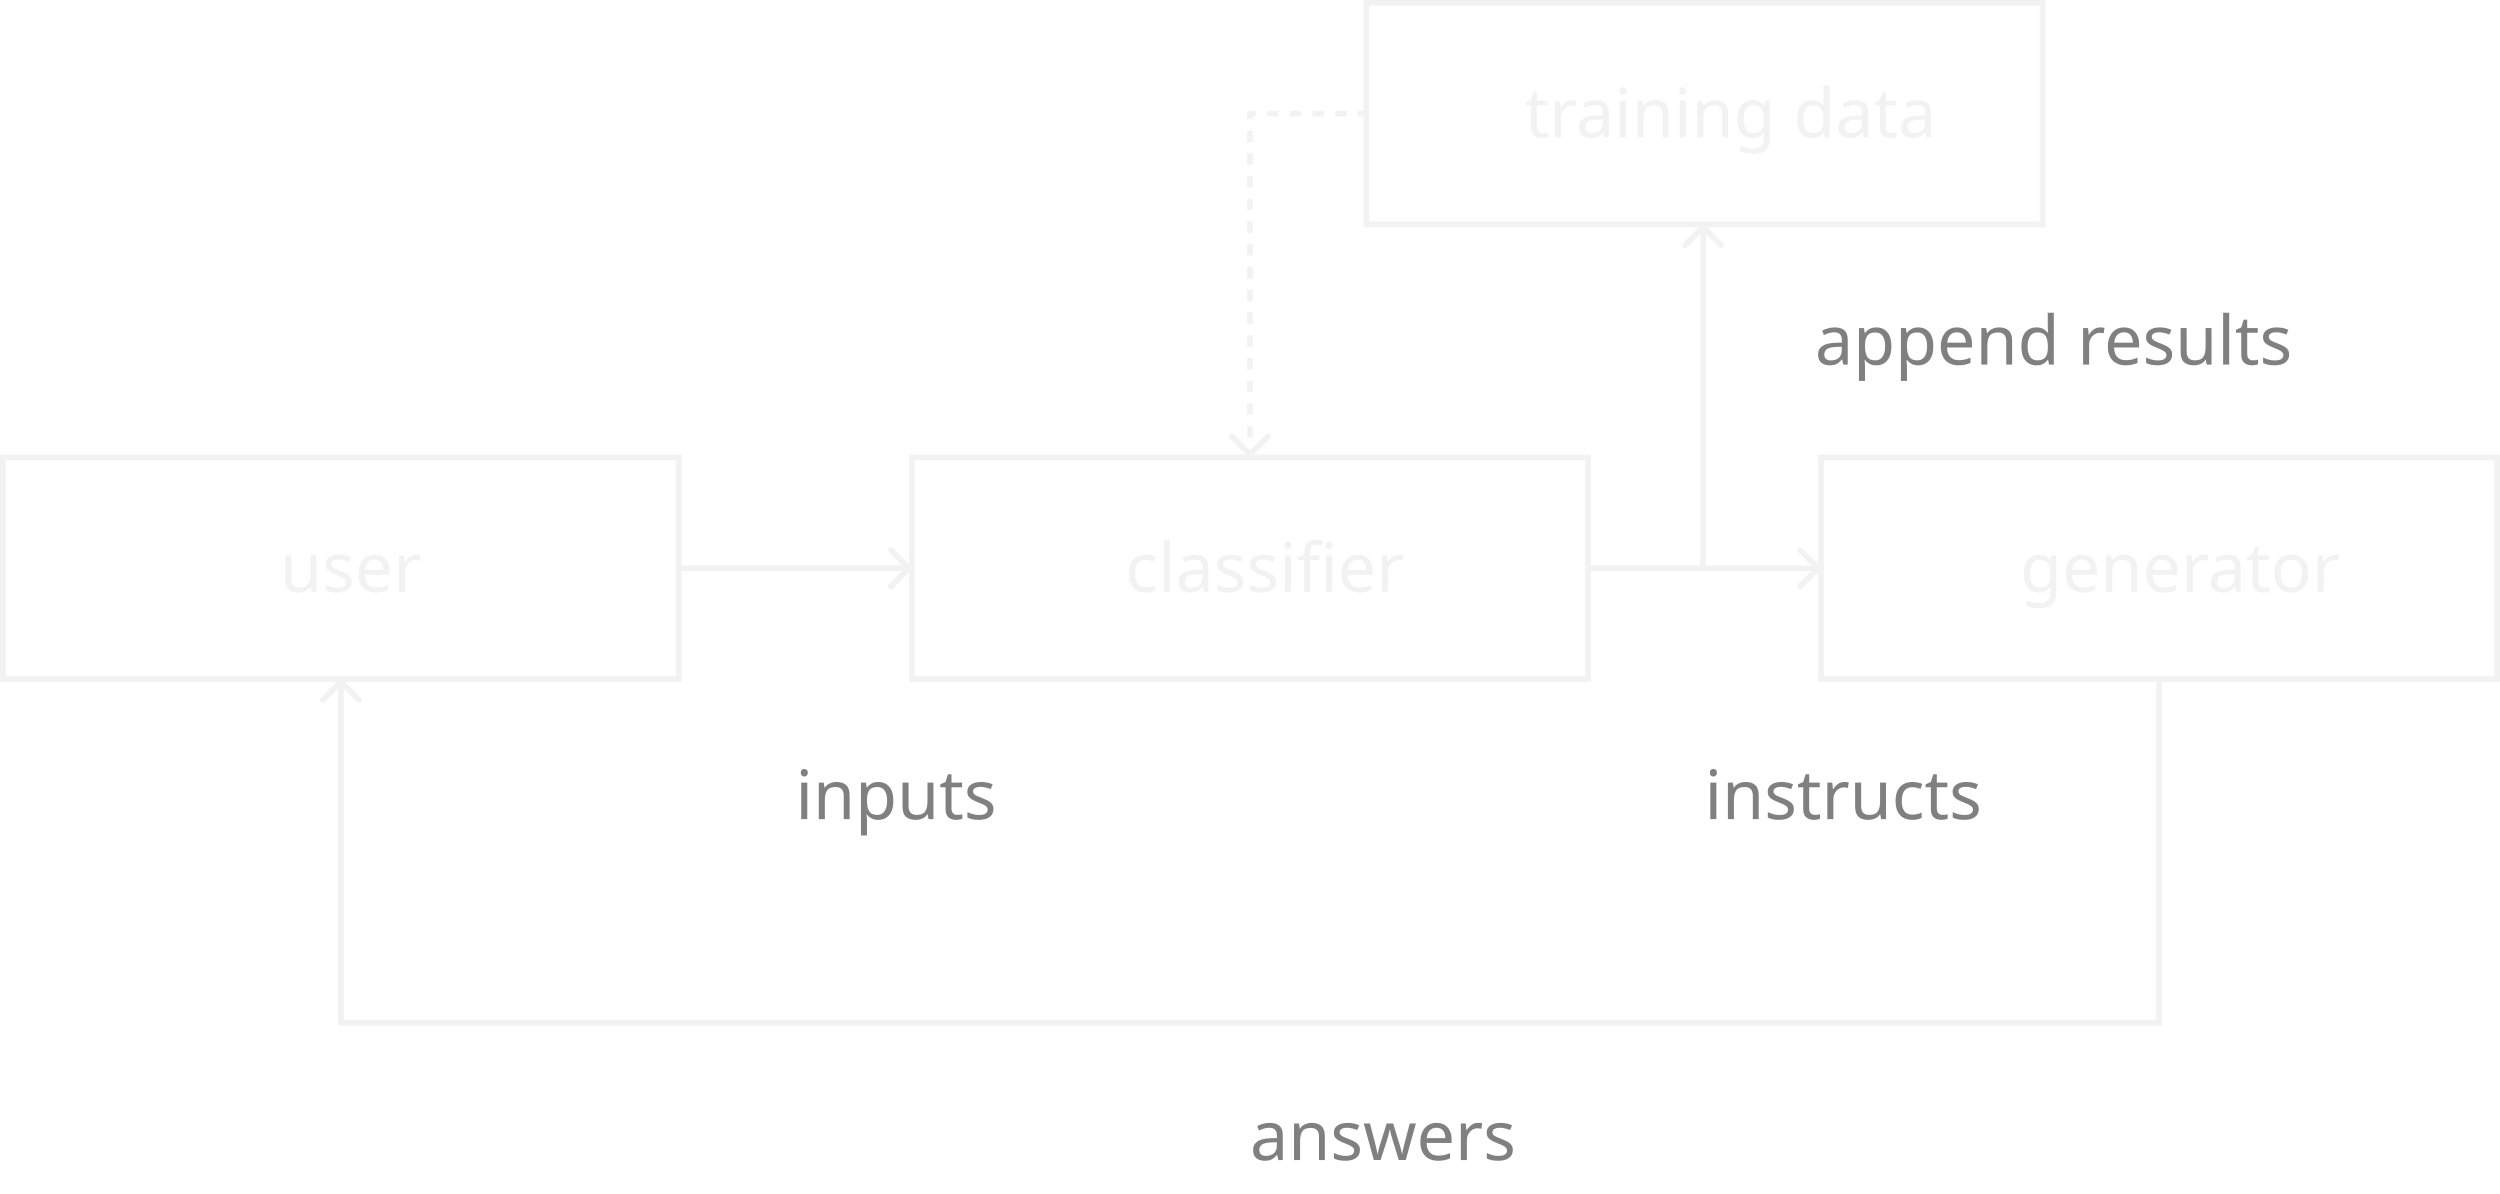
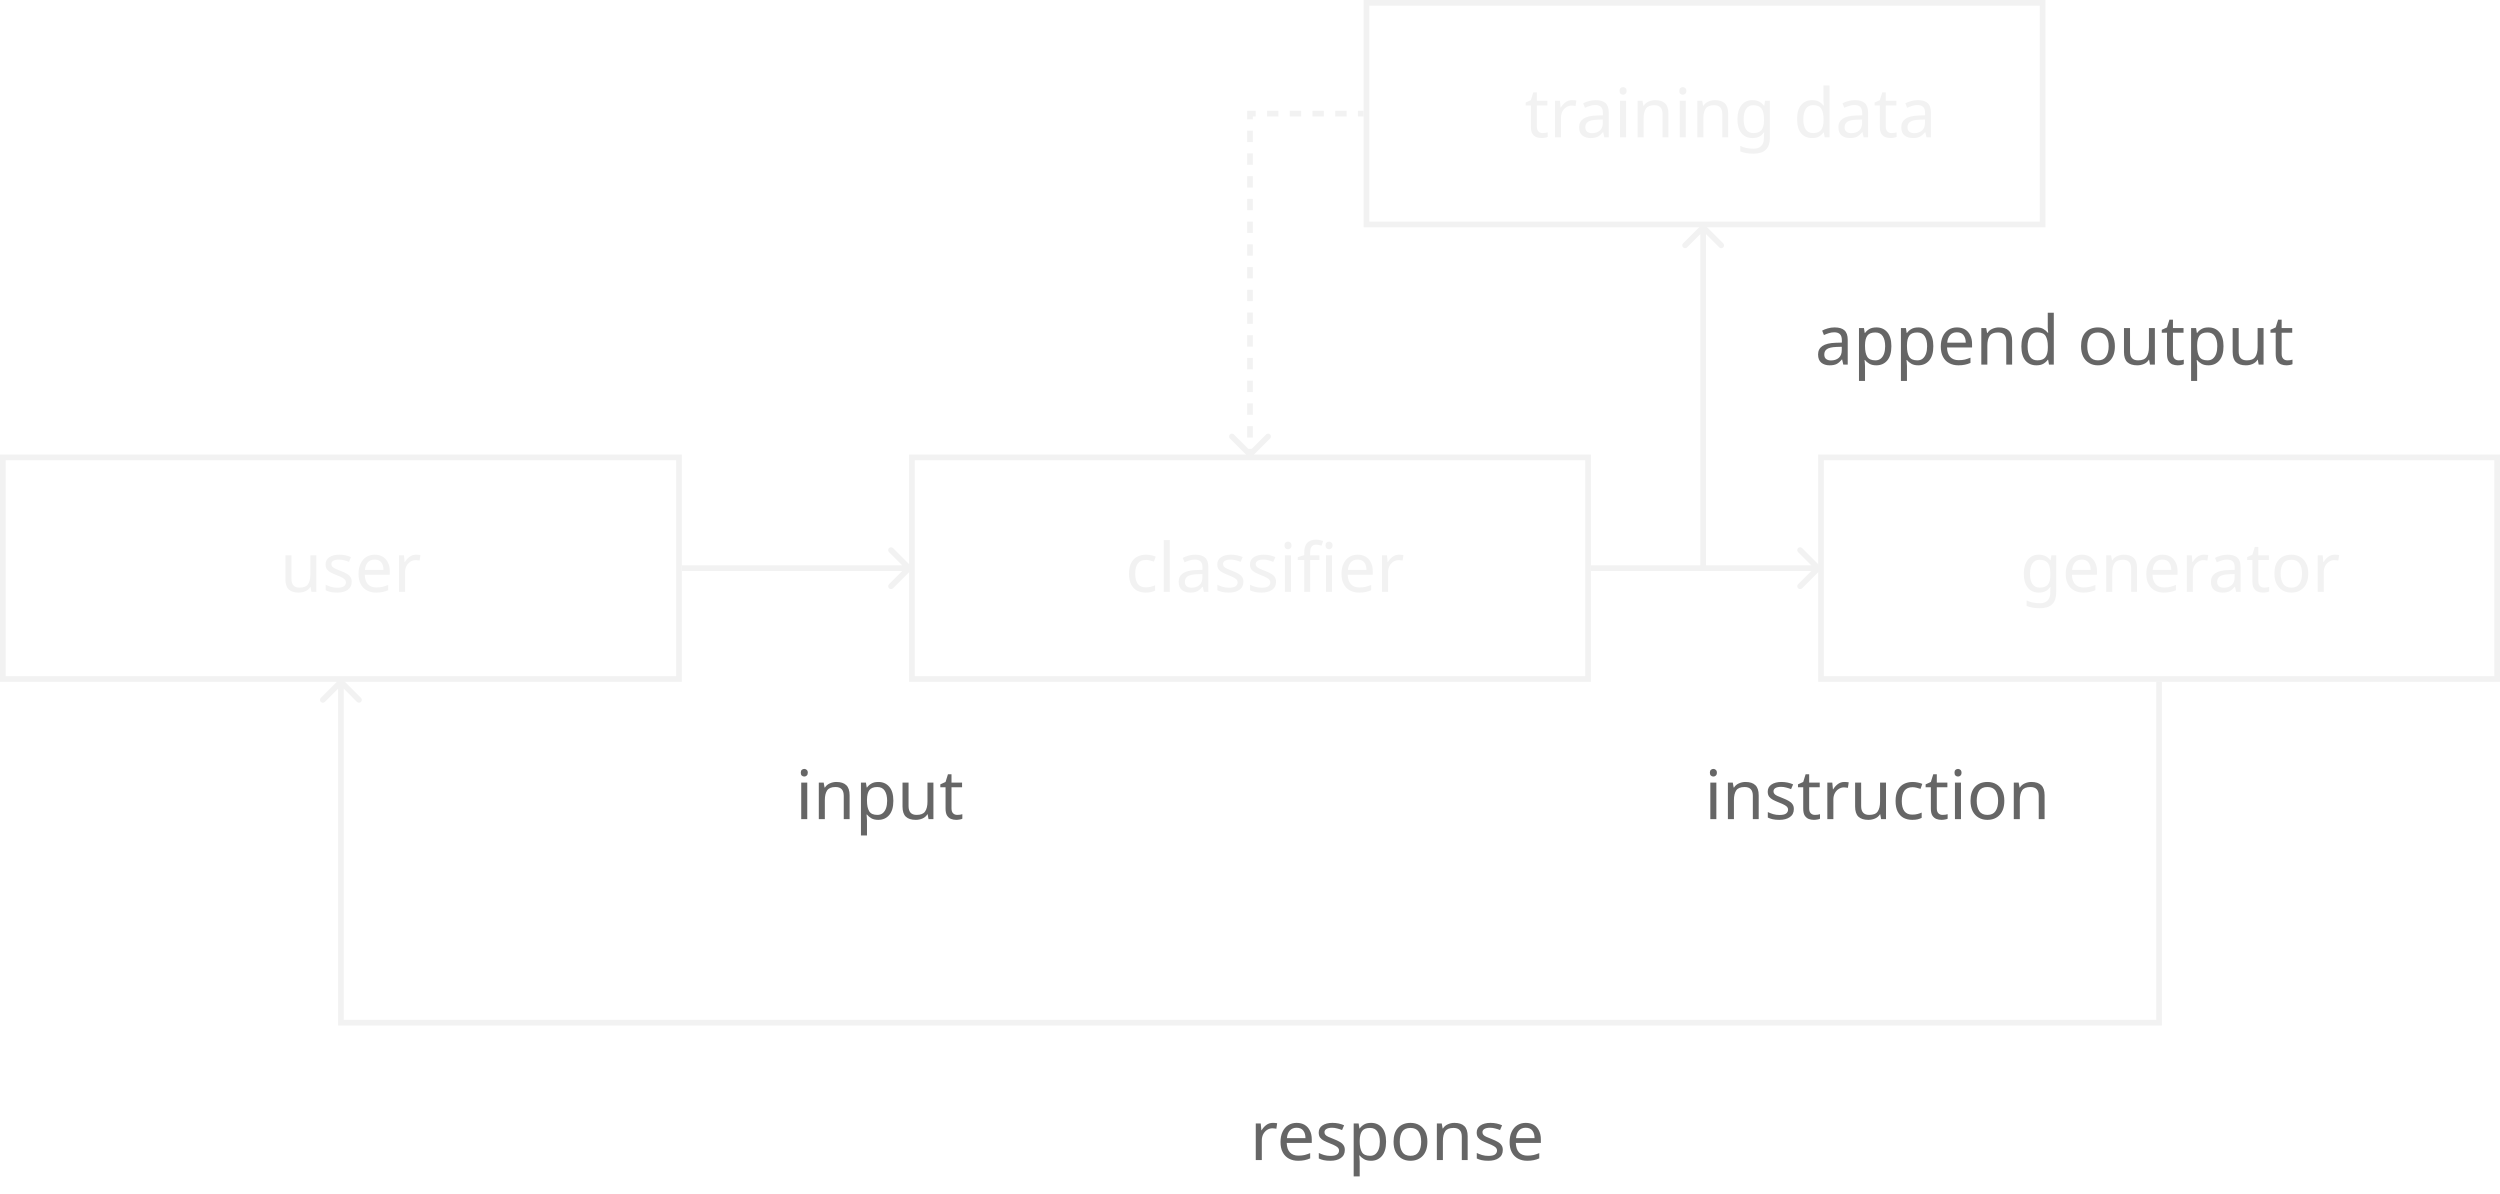
<svg xmlns="http://www.w3.org/2000/svg" width="440" height="210" viewBox="0 0 440 210" fill="none">
  <rect x="0.5" y="80.5" width="119" height="39" stroke="#F2F2F2" />
  <text fill="#F2F2F2" xml:space="preserve" style="white-space: pre" font-family="Jost" font-size="12" letter-spacing="0em">
    <tspan x="49.283" y="104.17">user</tspan>
  </text>
  <rect x="160.5" y="80.5" width="119" height="39" stroke="#F2F2F2" />
  <text fill="#F2F2F2" xml:space="preserve" style="white-space: pre" font-family="Jost" font-size="12" letter-spacing="0em">
    <tspan x="198.045" y="104.17">classifier</tspan>
  </text>
  <rect x="320.5" y="80.5" width="119" height="39" stroke="#F2F2F2" />
  <text fill="#F2F2F2" xml:space="preserve" style="white-space: pre" font-family="Jost" font-size="12" letter-spacing="0em">
    <tspan x="355.531" y="104.17">generator</tspan>
  </text>
  <rect x="240.5" y="0.5" width="119" height="39" stroke="#F2F2F2" />
  <text fill="#F2F2F2" xml:space="preserve" style="white-space: pre" font-family="Jost" font-size="12" letter-spacing="0em">
    <tspan x="268.33" y="24.17">training data</tspan>
  </text>
  <path d="M160.354 100.354C160.549 100.158 160.549 99.842 160.354 99.646L157.172 96.465C156.976 96.269 156.66 96.269 156.464 96.465C156.269 96.66 156.269 96.976 156.464 97.172L159.293 100L156.464 102.828C156.269 103.024 156.269 103.34 156.464 103.536C156.66 103.731 156.976 103.731 157.172 103.536L160.354 100.354ZM120 100.5H160V99.5H120V100.5Z" fill="#F2F2F2" />
  <path d="M380 180V180.5H380.5V180H380ZM60 180H59.5V180.5H60V180ZM60.354 119.646C60.158 119.451 59.842 119.451 59.646 119.646L56.465 122.828C56.269 123.024 56.269 123.34 56.465 123.536C56.66 123.731 56.976 123.731 57.172 123.536L60 120.707L62.828 123.536C63.024 123.731 63.34 123.731 63.535 123.536C63.731 123.34 63.731 123.024 63.535 122.828L60.354 119.646ZM379.5 120V180H380.5V120H379.5ZM380 179.5H60V180.5H380V179.5ZM60.5 180V120H59.5V180H60.5Z" fill="#F2F2F2" />
  <path d="M220 20V19.5H219.5V20H220ZM219.646 80.354C219.842 80.549 220.158 80.549 220.354 80.354L223.536 77.172C223.731 76.976 223.731 76.66 223.536 76.465C223.34 76.269 223.024 76.269 222.828 76.465L220 79.293L217.172 76.465C216.976 76.269 216.66 76.269 216.464 76.465C216.269 76.66 216.269 76.976 216.464 77.172L219.646 80.354ZM220.5 80V79H219.5V80H220.5ZM220.5 77V75H219.5V77H220.5ZM220.5 73V71H219.5V73H220.5ZM220.5 69V67H219.5V69H220.5ZM220.5 65V63H219.5V65H220.5ZM220.5 61V59H219.5V61H220.5ZM220.5 57V55H219.5V57H220.5ZM220.5 53L220.5 51H219.5V53H220.5ZM220.5 49V47H219.5V49H220.5ZM220.5 45V43H219.5V45H220.5ZM220.5 41V39H219.5V41H220.5ZM220.5 37V35H219.5V37H220.5ZM220.5 33V31H219.5V33H220.5ZM220.5 29V27H219.5V29H220.5ZM220.5 25V23H219.5V25H220.5ZM220.5 21V20H219.5V21H220.5ZM220 20.5H221V19.5H220V20.5ZM223 20.5H225V19.5H223V20.5ZM227 20.5H229V19.5H227V20.5ZM231 20.5H233V19.5H231V20.5ZM235 20.5H237V19.5H235V20.5ZM239 20.5H240V19.5H239V20.5Z" fill="#F2F2F2" />
  <path d="M300.107 39.646C299.911 39.451 299.595 39.451 299.399 39.646L296.218 42.828C296.022 43.024 296.022 43.34 296.218 43.535C296.413 43.731 296.729 43.731 296.925 43.535L299.753 40.707L302.581 43.535C302.777 43.731 303.093 43.731 303.289 43.535C303.484 43.34 303.484 43.024 303.289 42.828L300.107 39.646ZM300.253 100L300.253 40L299.253 40L299.253 100L300.253 100Z" fill="#F2F2F2" />
  <path d="M320.354 100.354C320.549 100.158 320.549 99.842 320.354 99.647L317.172 96.465C316.976 96.269 316.66 96.269 316.464 96.465C316.269 96.66 316.269 96.976 316.464 97.172L319.293 100L316.464 102.828C316.269 103.024 316.269 103.34 316.464 103.536C316.66 103.731 316.976 103.731 317.172 103.536L320.354 100.354ZM280 100.5L320 100.5L320 99.5L280 99.5L280 100.5Z" fill="#F2F2F2" />
-   <text fill="#808080" xml:space="preserve" style="white-space: pre" font-family="Jost" font-size="12" letter-spacing="0em">
-     <tspan x="140" y="144.17">inputs</tspan>
+   <text fill="#666666" xml:space="preserve" style="white-space: pre" font-family="Jost" font-size="12" letter-spacing="0em">
+     <tspan x="140" y="144.17">input</tspan>
  </text>
-   <text fill="#808080" xml:space="preserve" style="white-space: pre" font-family="Jost" font-size="12" letter-spacing="0em">
-     <tspan x="319.434" y="64.17">append results</tspan>
+   <text fill="#666666" xml:space="preserve" style="white-space: pre" font-family="Jost" font-size="12" letter-spacing="0em">
+     <tspan x="319.434" y="64.17">append output</tspan>
  </text>
-   <text fill="#808080" xml:space="preserve" style="white-space: pre" font-family="Jost" font-size="12" letter-spacing="0em">
-     <tspan x="220" y="204.17">answers</tspan>
+   <text fill="#666666" xml:space="preserve" style="white-space: pre" font-family="Jost" font-size="12" letter-spacing="0em">
+     <tspan x="220" y="204.17">response</tspan>
  </text>
-   <text fill="#808080" xml:space="preserve" style="white-space: pre" font-family="Jost" font-size="12" letter-spacing="0em">
-     <tspan x="300" y="144.17">instructs</tspan>
+   <text fill="#666666" xml:space="preserve" style="white-space: pre" font-family="Jost" font-size="12" letter-spacing="0em">
+     <tspan x="300" y="144.17">instruction</tspan>
  </text>
</svg>
